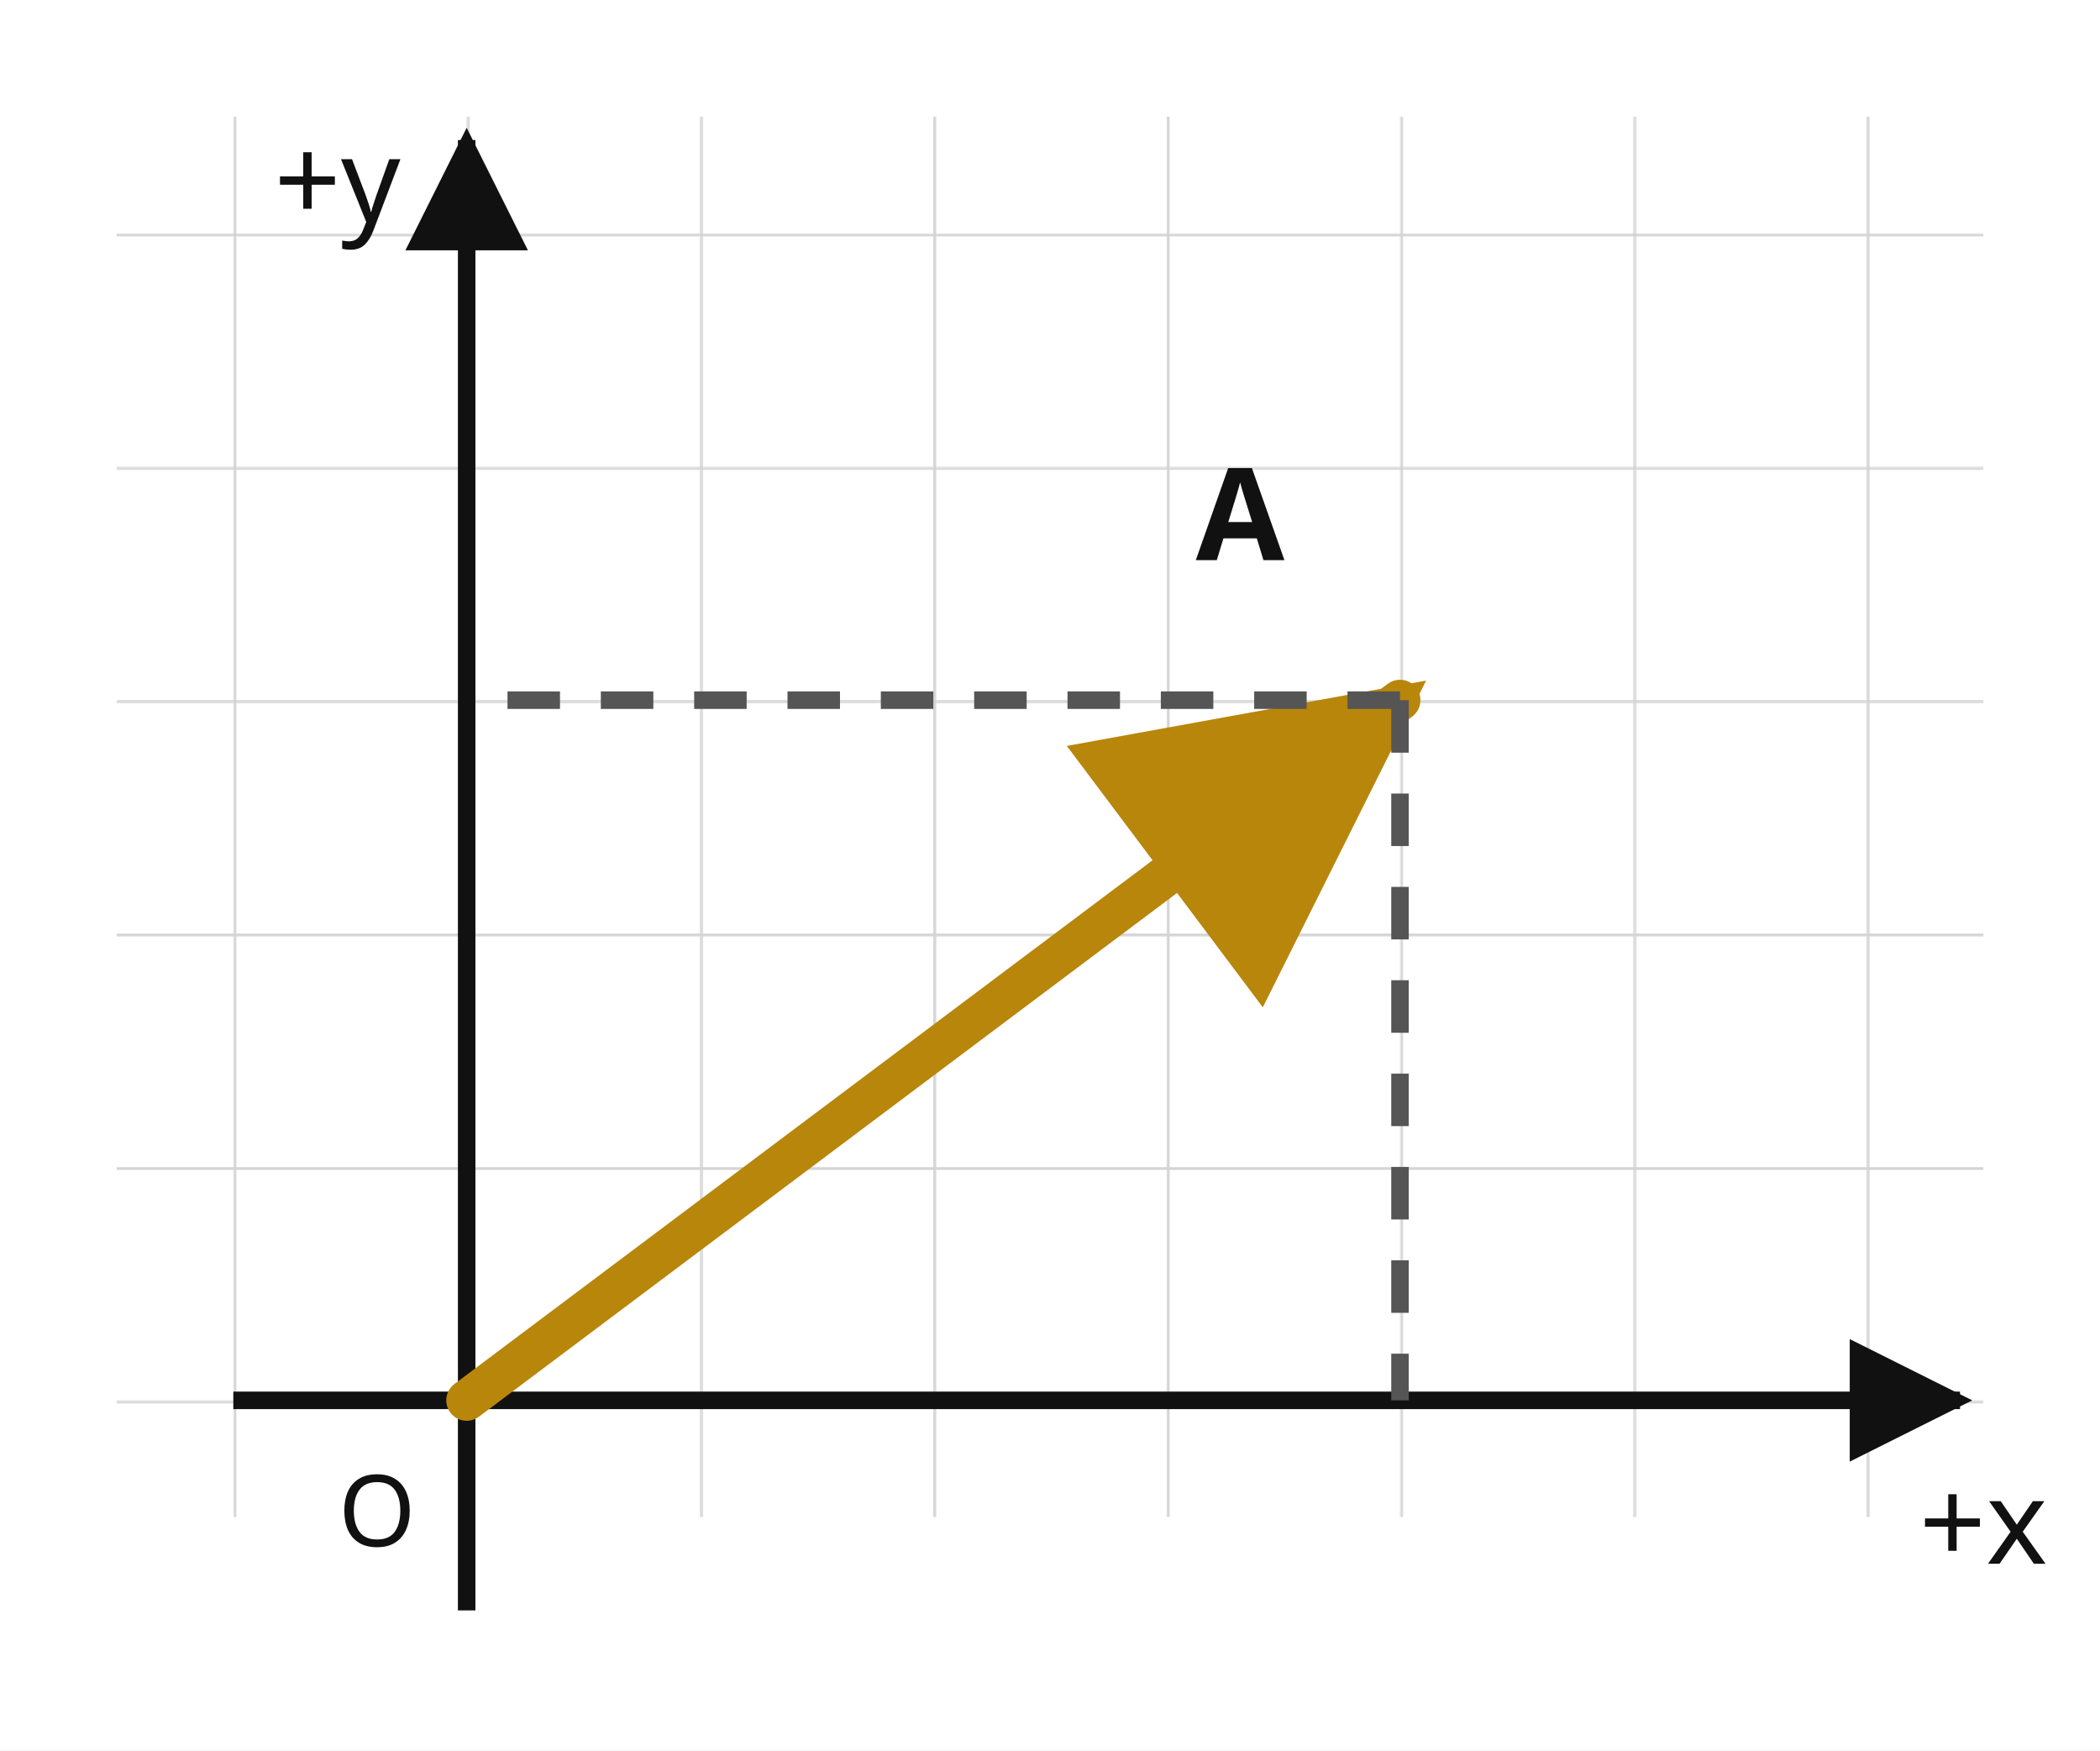
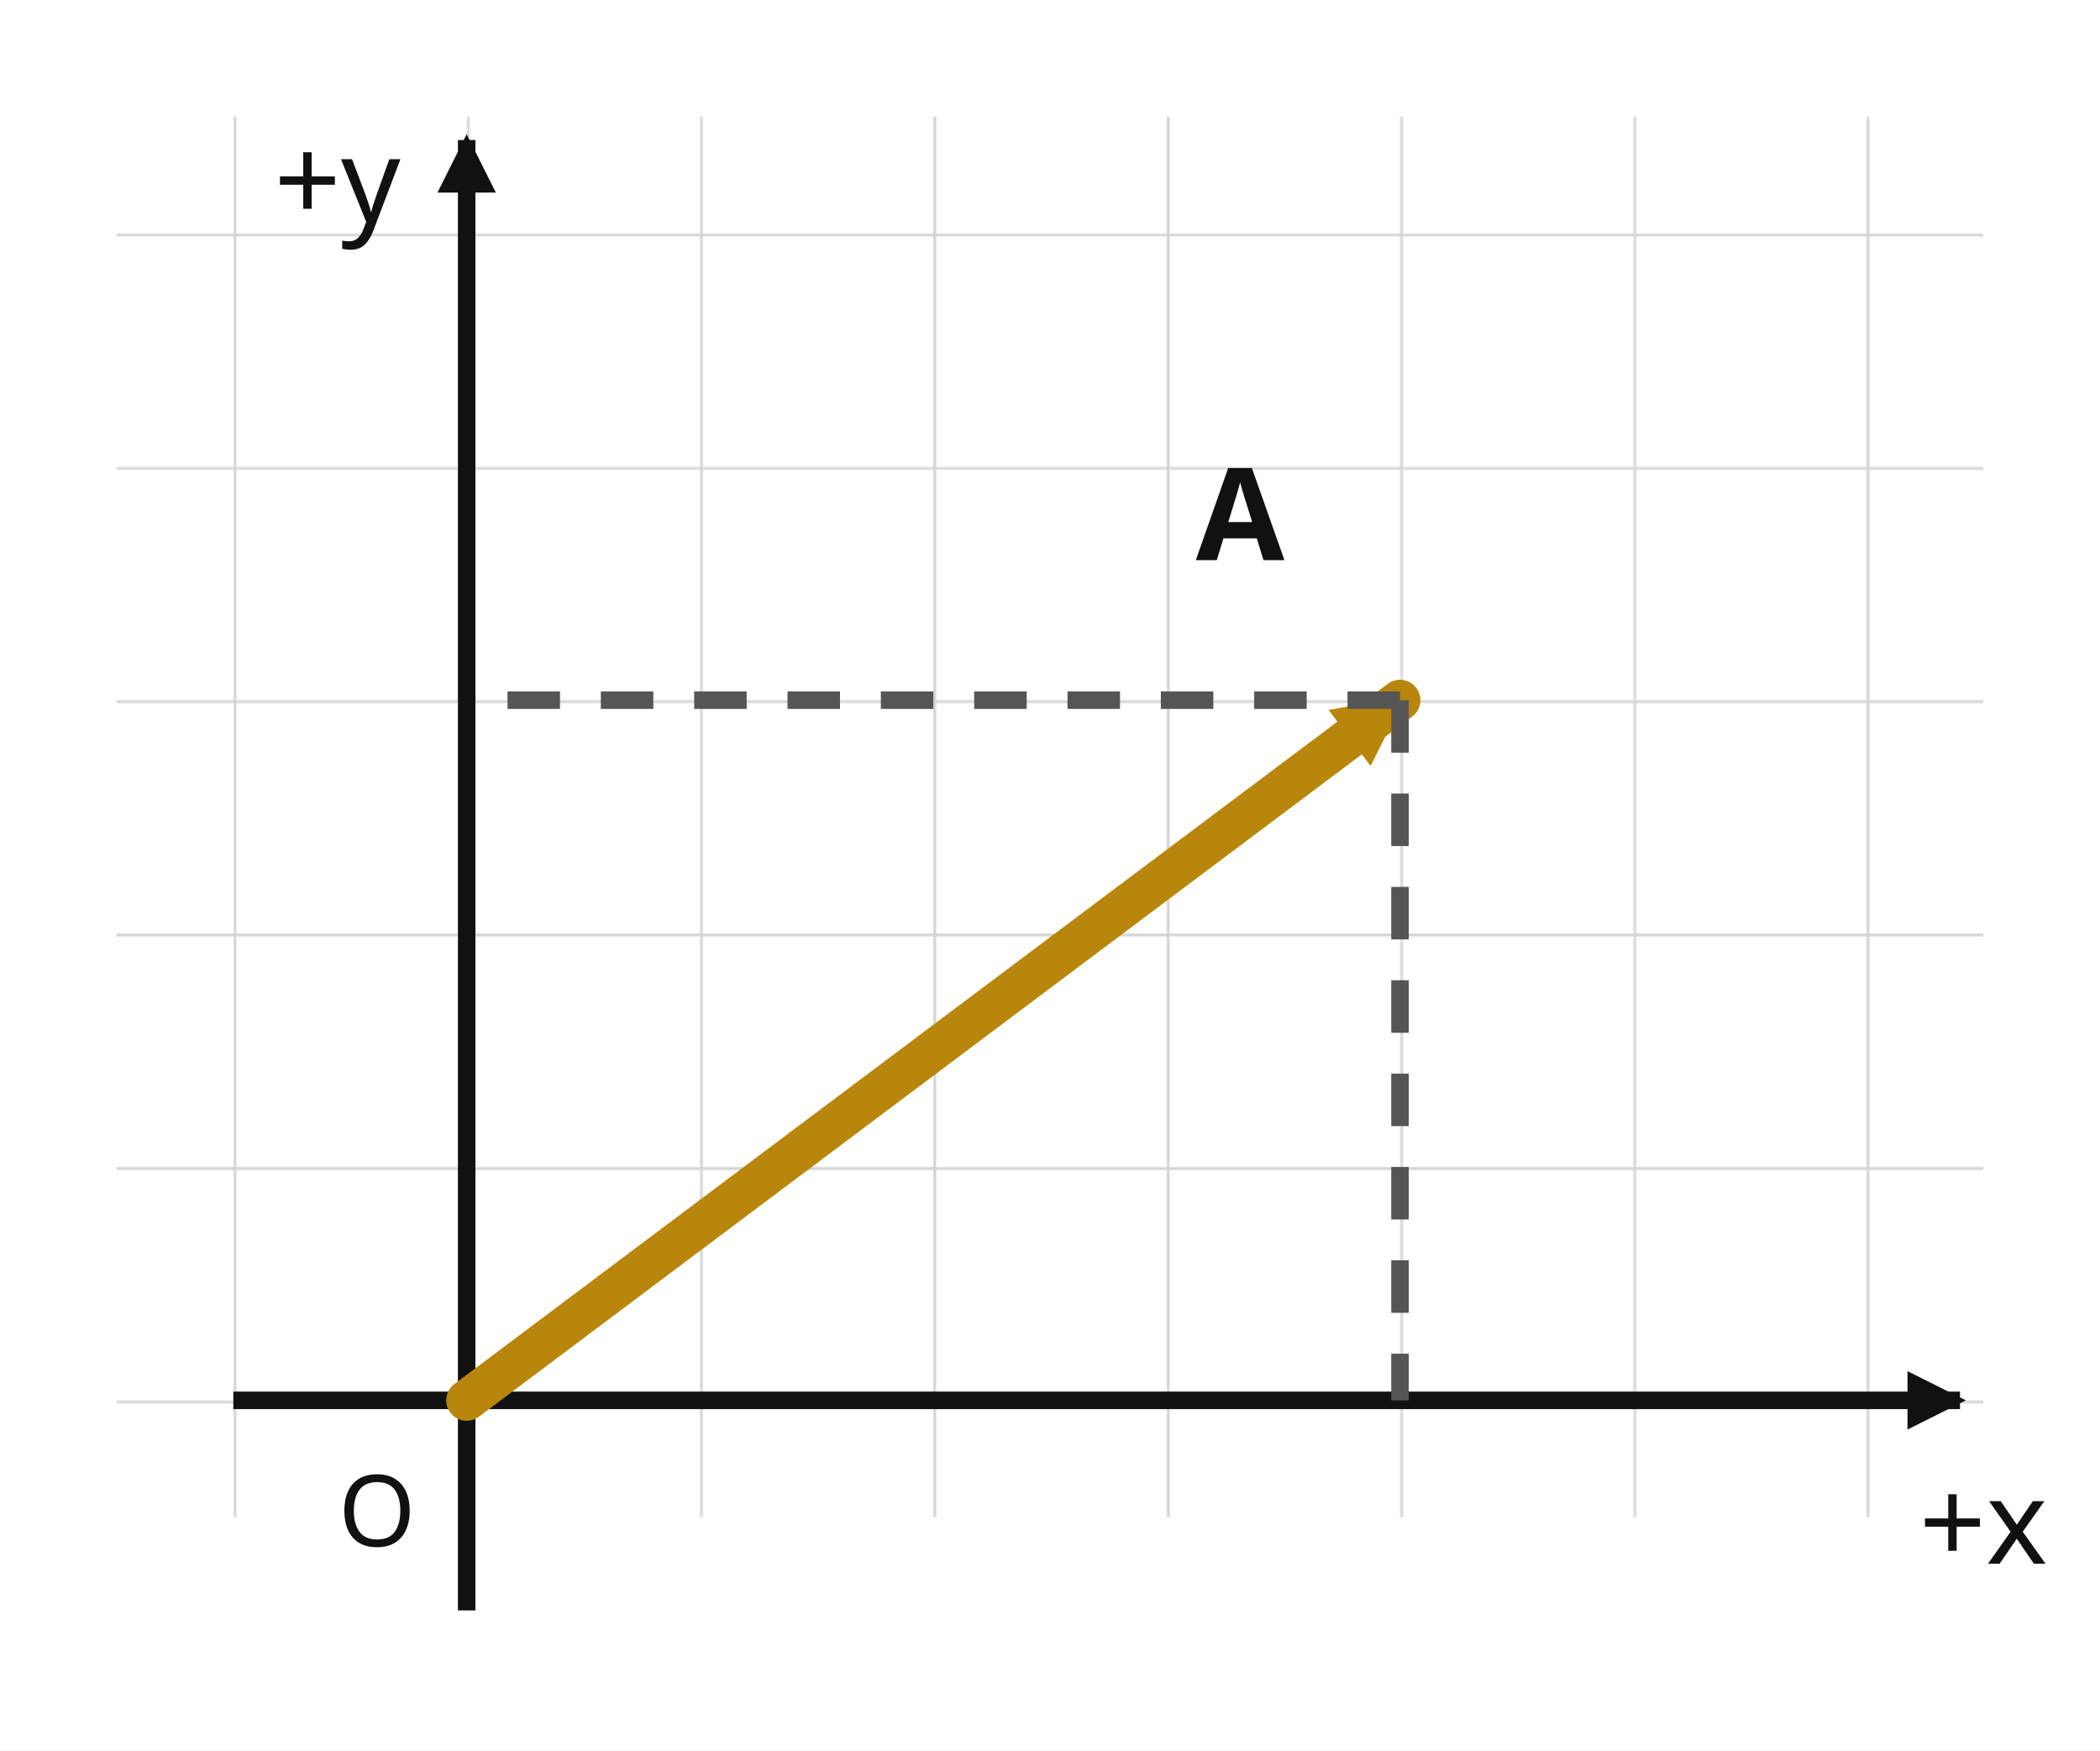
<svg xmlns="http://www.w3.org/2000/svg" viewBox="0 0 360 300" role="img" aria-labelledby="title desc">
  <defs>
    <pattern id="grid" width="40" height="40" patternUnits="userSpaceOnUse">
      <path d="M 40 0 L 0 0 0 40" fill="none" stroke="#d4d4d4" stroke-width="1" />
    </pattern>
-     <marker id="axis-arrow" viewBox="0 0 10 10" refX="9" refY="5" markerWidth="7" markerHeight="7" orient="auto">
+     <marker id="axis-arrow" viewBox="0 0 10 10" refX="9" refY="5" markerUnits="userSpaceOnUse" markerWidth="10" markerHeight="10" orient="auto">
      <path d="M 0 0 L 10 5 L 0 10 z" fill="#111" />
    </marker>
-     <marker id="vector-arrow" viewBox="0 0 10 10" refX="9" refY="5" markerWidth="8" markerHeight="8" orient="auto">
+     <marker id="vector-arrow" viewBox="0 0 10 10" refX="9" refY="5" markerUnits="userSpaceOnUse" markerWidth="12" markerHeight="12" orient="auto">
      <path d="M 0 0 L 10 5 L 0 10 z" fill="#b8860b" />
    </marker>
  </defs>
  <rect width="360" height="300" fill="#fff" />
  <rect x="20" y="20" width="320" height="240" fill="url(#grid)" />
  <line x1="40" y1="240" x2="336" y2="240" stroke="#111" stroke-width="3" marker-end="url(#axis-arrow)" />
  <line x1="80" y1="276" x2="80" y2="24" stroke="#111" stroke-width="3" marker-end="url(#axis-arrow)" />
  <text x="329" y="268" font-family="sans-serif" font-size="20" fill="#111">+x</text>
  <text x="47" y="38" font-family="sans-serif" font-size="20" fill="#111">+y</text>
  <text x="58" y="265" font-family="sans-serif" font-size="17" fill="#111">O</text>
  <line x1="80" y1="240" x2="240" y2="120" stroke="#b8860b" stroke-width="7" stroke-linecap="round" marker-end="url(#vector-arrow)" />
  <line x1="240" y1="120" x2="240" y2="240" stroke="#555" stroke-width="3" stroke-dasharray="9 7" />
  <line x1="240" y1="120" x2="80" y2="120" stroke="#555" stroke-width="3" stroke-dasharray="9 7" />
  <text x="205" y="96" font-family="sans-serif" font-size="22" font-weight="700" fill="#111">A</text>
</svg>
